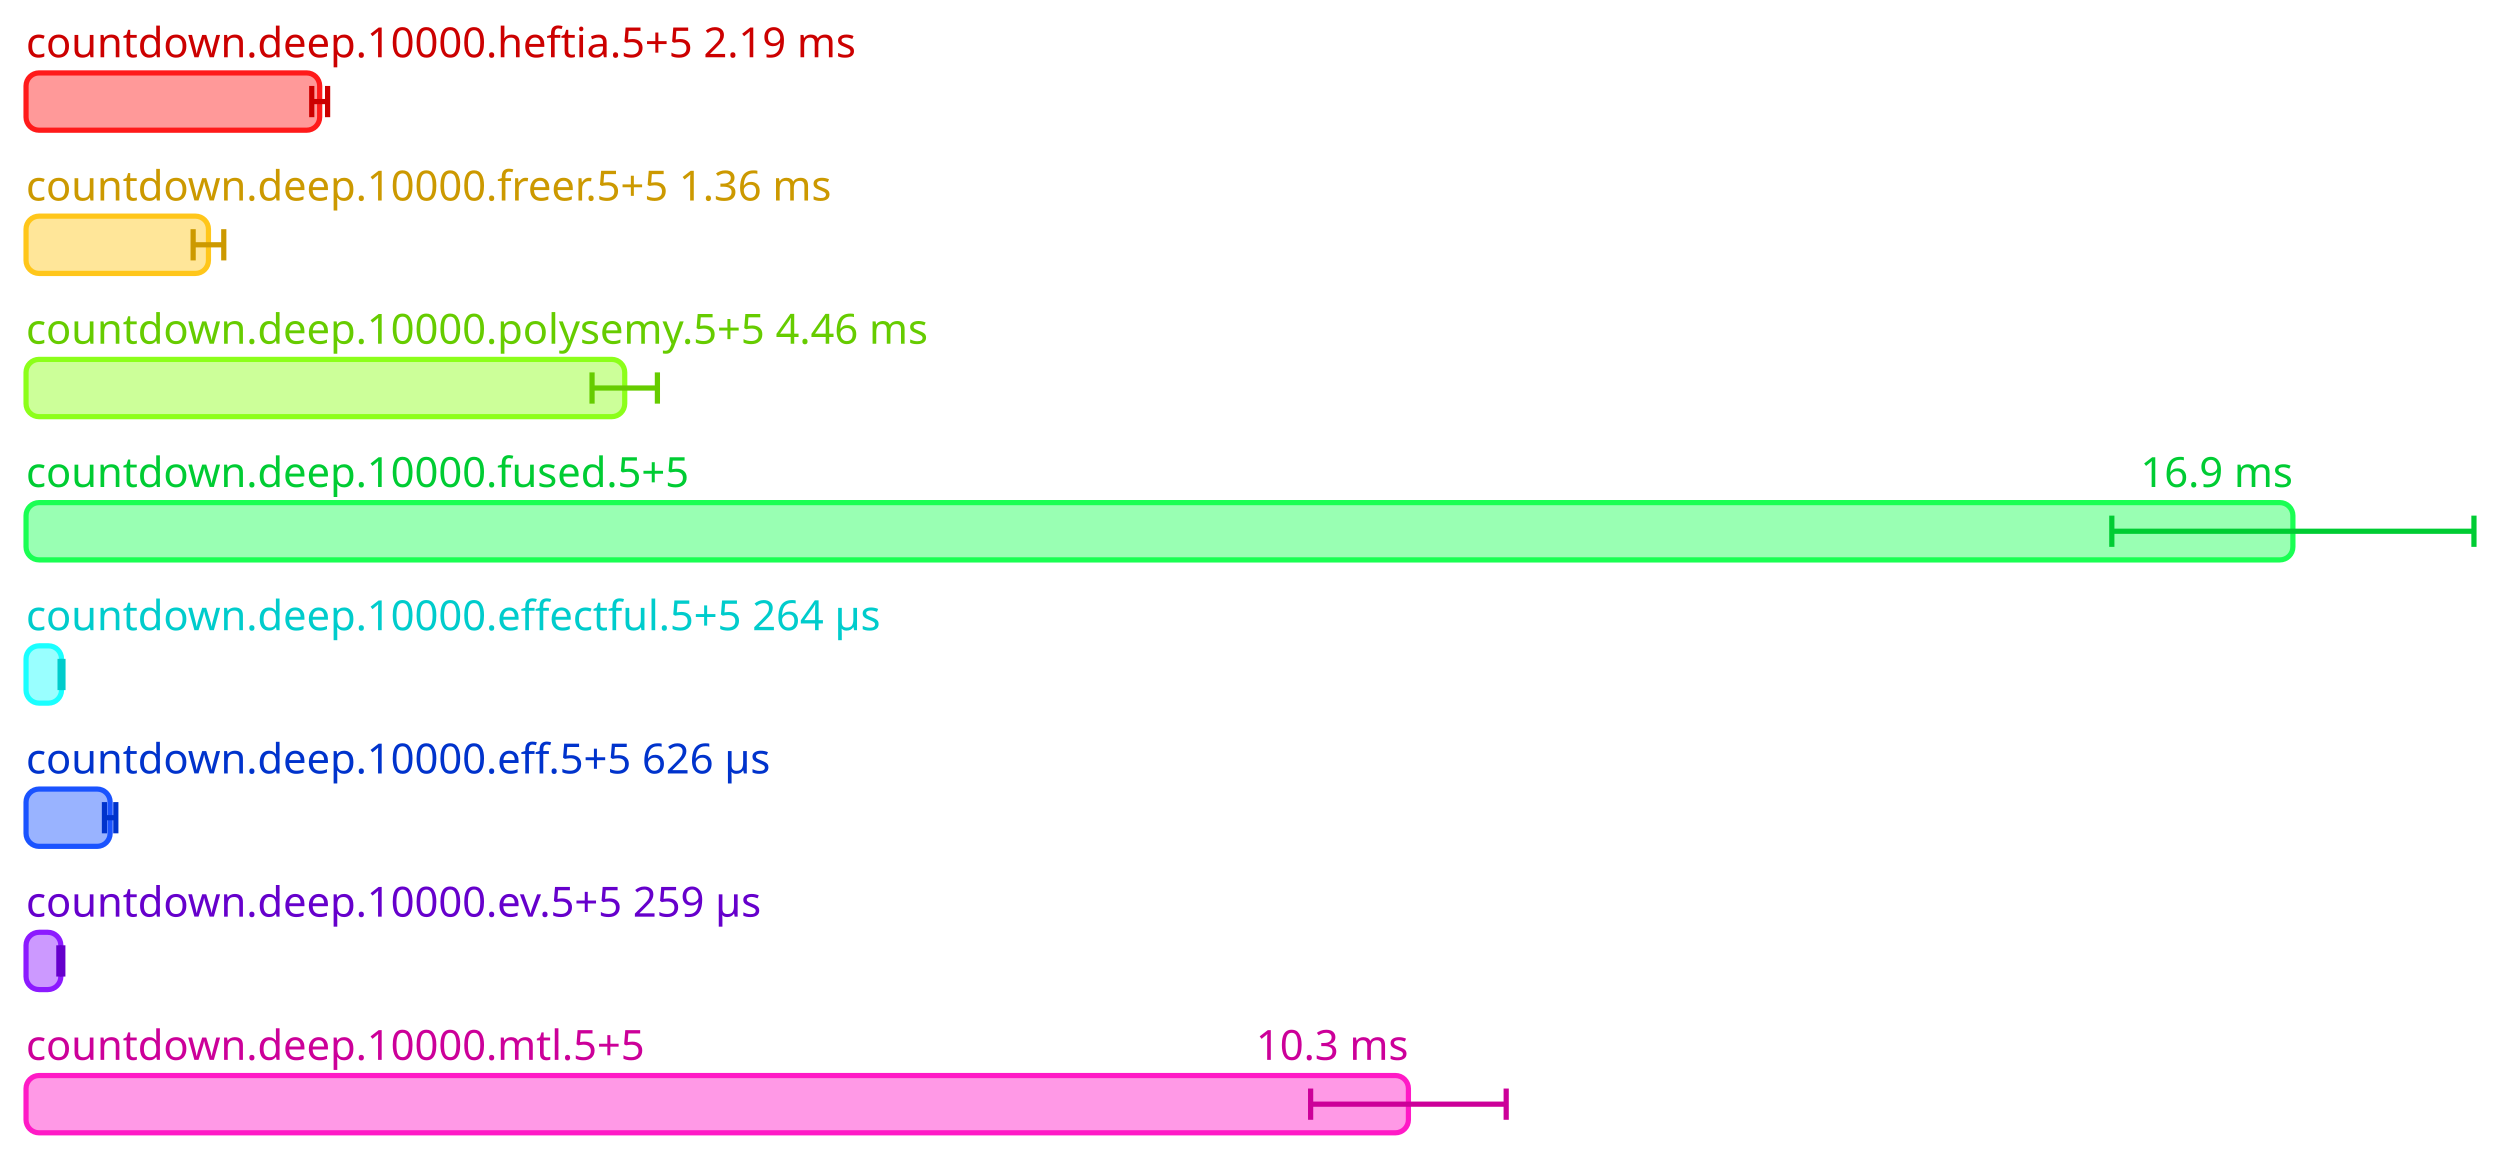
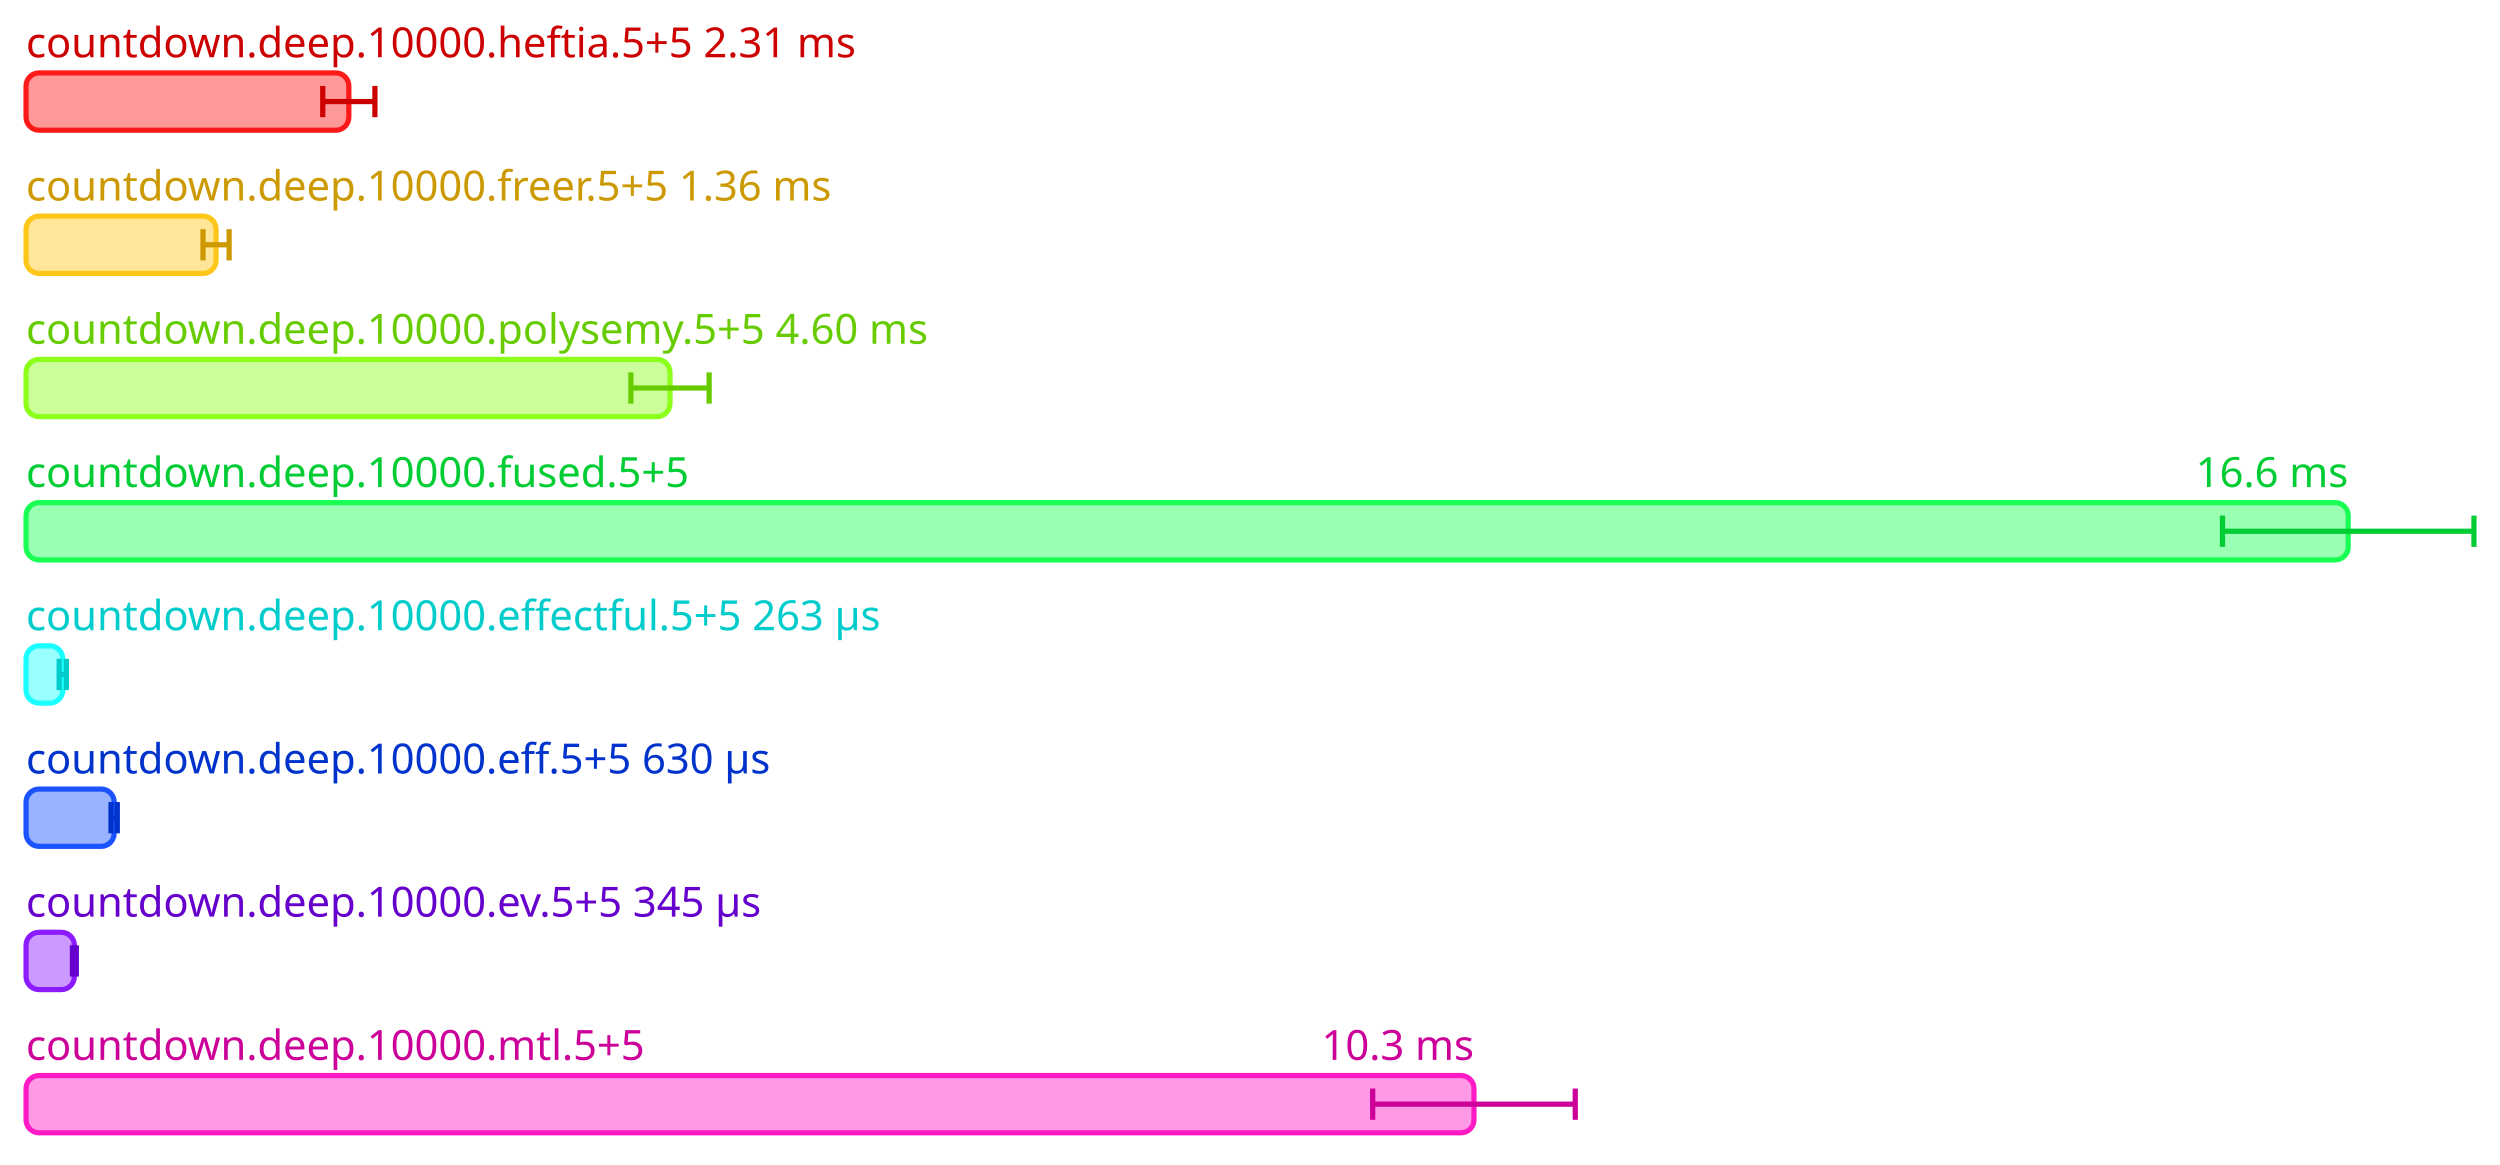
<svg xmlns="http://www.w3.org/2000/svg" height="447" width="960.0" font-size="16" font-family="sans-serif" stroke-width="2">
  <g transform="translate(10.0 0)">
-     <text fill="hsl(0, 100%, 40%)" y="22">countdown.deep.10000.heftia.5+5 2.19 ms</text>
+     <text fill="hsl(0, 100%, 40%)" y="22">countdown.deep.10000.heftia.5+5 2.31 ms</text>
    <g>
-       <rect y="28" rx="5" height="22" width="112.754" fill="hsl(0, 100%, 80%)" stroke="hsl(0, 100%, 55%)" />
+       <rect y="28" rx="5" height="22" width="123.951" fill="hsl(0, 100%, 80%)" stroke="hsl(0, 100%, 55%)" />
      <g stroke="hsl(0, 100%, 40%)">
-         <line x1="109.711" x2="115.798" y1="39" y2="39" />
-         <line x1="109.711" x2="109.711" y1="33" y2="45" />
-         <line x1="115.798" x2="115.798" y1="33" y2="45" />
+         <line x1="113.937" x2="133.965" y1="39" y2="39" />
+         <line x1="113.937" x2="113.937" y1="33" y2="45" />
+         <line x1="133.965" x2="133.965" y1="33" y2="45" />
      </g>
    </g>
    <text fill="hsl(45, 100%, 40%)" y="77">countdown.deep.10000.freer.5+5 1.36 ms</text>
    <g>
-       <rect y="83" rx="5" height="22" width="70.046" fill="hsl(45, 100%, 80%)" stroke="hsl(45, 100%, 55%)" />
+       <rect y="83" rx="5" height="22" width="72.967" fill="hsl(45, 100%, 80%)" stroke="hsl(45, 100%, 55%)" />
      <g stroke="hsl(45, 100%, 40%)">
-         <line x1="64.167" x2="75.926" y1="94" y2="94" />
-         <line x1="64.167" x2="64.167" y1="88" y2="100" />
-         <line x1="75.926" x2="75.926" y1="88" y2="100" />
+         <line x1="67.948" x2="77.985" y1="94" y2="94" />
+         <line x1="67.948" x2="67.948" y1="88" y2="100" />
+         <line x1="77.985" x2="77.985" y1="88" y2="100" />
      </g>
    </g>
-     <text fill="hsl(90, 100%, 40%)" y="132">countdown.deep.10000.polysemy.5+5 4.46 ms</text>
+     <text fill="hsl(90, 100%, 40%)" y="132">countdown.deep.10000.polysemy.5+5 4.60 ms</text>
    <g>
-       <rect y="138" rx="5" height="22" width="229.893" fill="hsl(90, 100%, 80%)" stroke="hsl(90, 100%, 55%)" />
+       <rect y="138" rx="5" height="22" width="247.282" fill="hsl(90, 100%, 80%)" stroke="hsl(90, 100%, 55%)" />
      <g stroke="hsl(90, 100%, 40%)">
-         <line x1="217.344" x2="242.442" y1="149" y2="149" />
-         <line x1="217.344" x2="217.344" y1="143" y2="155" />
-         <line x1="242.442" x2="242.442" y1="143" y2="155" />
+         <line x1="232.251" x2="262.312" y1="149" y2="149" />
+         <line x1="232.251" x2="232.251" y1="143" y2="155" />
+         <line x1="262.312" x2="262.312" y1="143" y2="155" />
      </g>
    </g>
    <g fill="hsl(135, 100%, 40%)">
      <text y="187">countdown.deep.10000.fused.5+5</text>
-       <text y="187" x="870.468" text-anchor="end">16.9 ms</text>
+       <text y="187" x="891.713" text-anchor="end">16.6 ms</text>
    </g>
    <g>
-       <rect y="193" rx="5" height="22" width="870.468" fill="hsl(135, 100%, 80%)" stroke="hsl(135, 100%, 55%)" />
+       <rect y="193" rx="5" height="22" width="891.713" fill="hsl(135, 100%, 80%)" stroke="hsl(135, 100%, 55%)" />
      <g stroke="hsl(135, 100%, 40%)">
-         <line x1="800.937" x2="940.0" y1="204" y2="204" />
-         <line x1="800.937" x2="800.937" y1="198" y2="210" />
+         <line x1="843.427" x2="940.0" y1="204" y2="204" />
+         <line x1="843.427" x2="843.427" y1="198" y2="210" />
        <line x1="940.0" x2="940.0" y1="198" y2="210" />
      </g>
    </g>
-     <text fill="hsl(180, 100%, 40%)" y="242">countdown.deep.10000.effectful.5+5 264  μs</text>
+     <text fill="hsl(180, 100%, 40%)" y="242">countdown.deep.10000.effectful.5+5 263  μs</text>
    <g>
-       <rect y="248" rx="5" height="22" width="13.626" fill="hsl(180, 100%, 80%)" stroke="hsl(180, 100%, 55%)" />
+       <rect y="248" rx="5" height="22" width="14.109" fill="hsl(180, 100%, 80%)" stroke="hsl(180, 100%, 55%)" />
      <g stroke="hsl(180, 100%, 40%)">
-         <line x1="13.078" x2="14.175" y1="259" y2="259" />
-         <line x1="13.078" x2="13.078" y1="253" y2="265" />
-         <line x1="14.175" x2="14.175" y1="253" y2="265" />
+         <line x1="12.72" x2="15.498" y1="259" y2="259" />
+         <line x1="12.72" x2="12.72" y1="253" y2="265" />
+         <line x1="15.498" x2="15.498" y1="253" y2="265" />
      </g>
    </g>
-     <text fill="hsl(225, 100%, 40%)" y="297">countdown.deep.10000.eff.5+5 626  μs</text>
+     <text fill="hsl(225, 100%, 40%)" y="297">countdown.deep.10000.eff.5+5 630  μs</text>
    <g>
-       <rect y="303" rx="5" height="22" width="32.291" fill="hsl(225, 100%, 80%)" stroke="hsl(225, 100%, 55%)" />
+       <rect y="303" rx="5" height="22" width="33.835" fill="hsl(225, 100%, 80%)" stroke="hsl(225, 100%, 55%)" />
      <g stroke="hsl(225, 100%, 40%)">
-         <line x1="30.11" x2="34.473" y1="314" y2="314" />
-         <line x1="30.11" x2="30.11" y1="308" y2="320" />
-         <line x1="34.473" x2="34.473" y1="308" y2="320" />
+         <line x1="32.627" x2="35.042" y1="314" y2="314" />
+         <line x1="32.627" x2="32.627" y1="308" y2="320" />
+         <line x1="35.042" x2="35.042" y1="308" y2="320" />
      </g>
    </g>
-     <text fill="hsl(270, 100%, 40%)" y="352">countdown.deep.10000.ev.5+5 259  μs</text>
+     <text fill="hsl(270, 100%, 40%)" y="352">countdown.deep.10000.ev.5+5 345  μs</text>
    <g>
-       <rect y="358" rx="5" height="22" width="13.36" fill="hsl(270, 100%, 80%)" stroke="hsl(270, 100%, 55%)" />
+       <rect y="358" rx="5" height="22" width="18.558" fill="hsl(270, 100%, 80%)" stroke="hsl(270, 100%, 55%)" />
      <g stroke="hsl(270, 100%, 40%)">
-         <line x1="12.603" x2="14.117" y1="369" y2="369" />
-         <line x1="12.603" x2="12.603" y1="363" y2="375" />
-         <line x1="14.117" x2="14.117" y1="363" y2="375" />
+         <line x1="17.812" x2="19.304" y1="369" y2="369" />
+         <line x1="17.812" x2="17.812" y1="363" y2="375" />
+         <line x1="19.304" x2="19.304" y1="363" y2="375" />
      </g>
    </g>
    <g fill="hsl(315, 100%, 40%)">
      <text y="407">countdown.deep.10000.mtl.5+5</text>
-       <text y="407" x="530.829" text-anchor="end">10.3 ms</text>
+       <text y="407" x="556.005" text-anchor="end">10.3 ms</text>
    </g>
    <g>
-       <rect y="413" rx="5" height="22" width="530.829" fill="hsl(315, 100%, 80%)" stroke="hsl(315, 100%, 55%)" />
+       <rect y="413" rx="5" height="22" width="556.005" fill="hsl(315, 100%, 80%)" stroke="hsl(315, 100%, 55%)" />
      <g stroke="hsl(315, 100%, 40%)">
-         <line x1="493.28" x2="568.378" y1="424" y2="424" />
-         <line x1="493.28" x2="493.28" y1="418" y2="430" />
-         <line x1="568.378" x2="568.378" y1="418" y2="430" />
+         <line x1="517.112" x2="594.898" y1="424" y2="424" />
+         <line x1="517.112" x2="517.112" y1="418" y2="430" />
+         <line x1="594.898" x2="594.898" y1="418" y2="430" />
      </g>
    </g>
  </g>
</svg>
